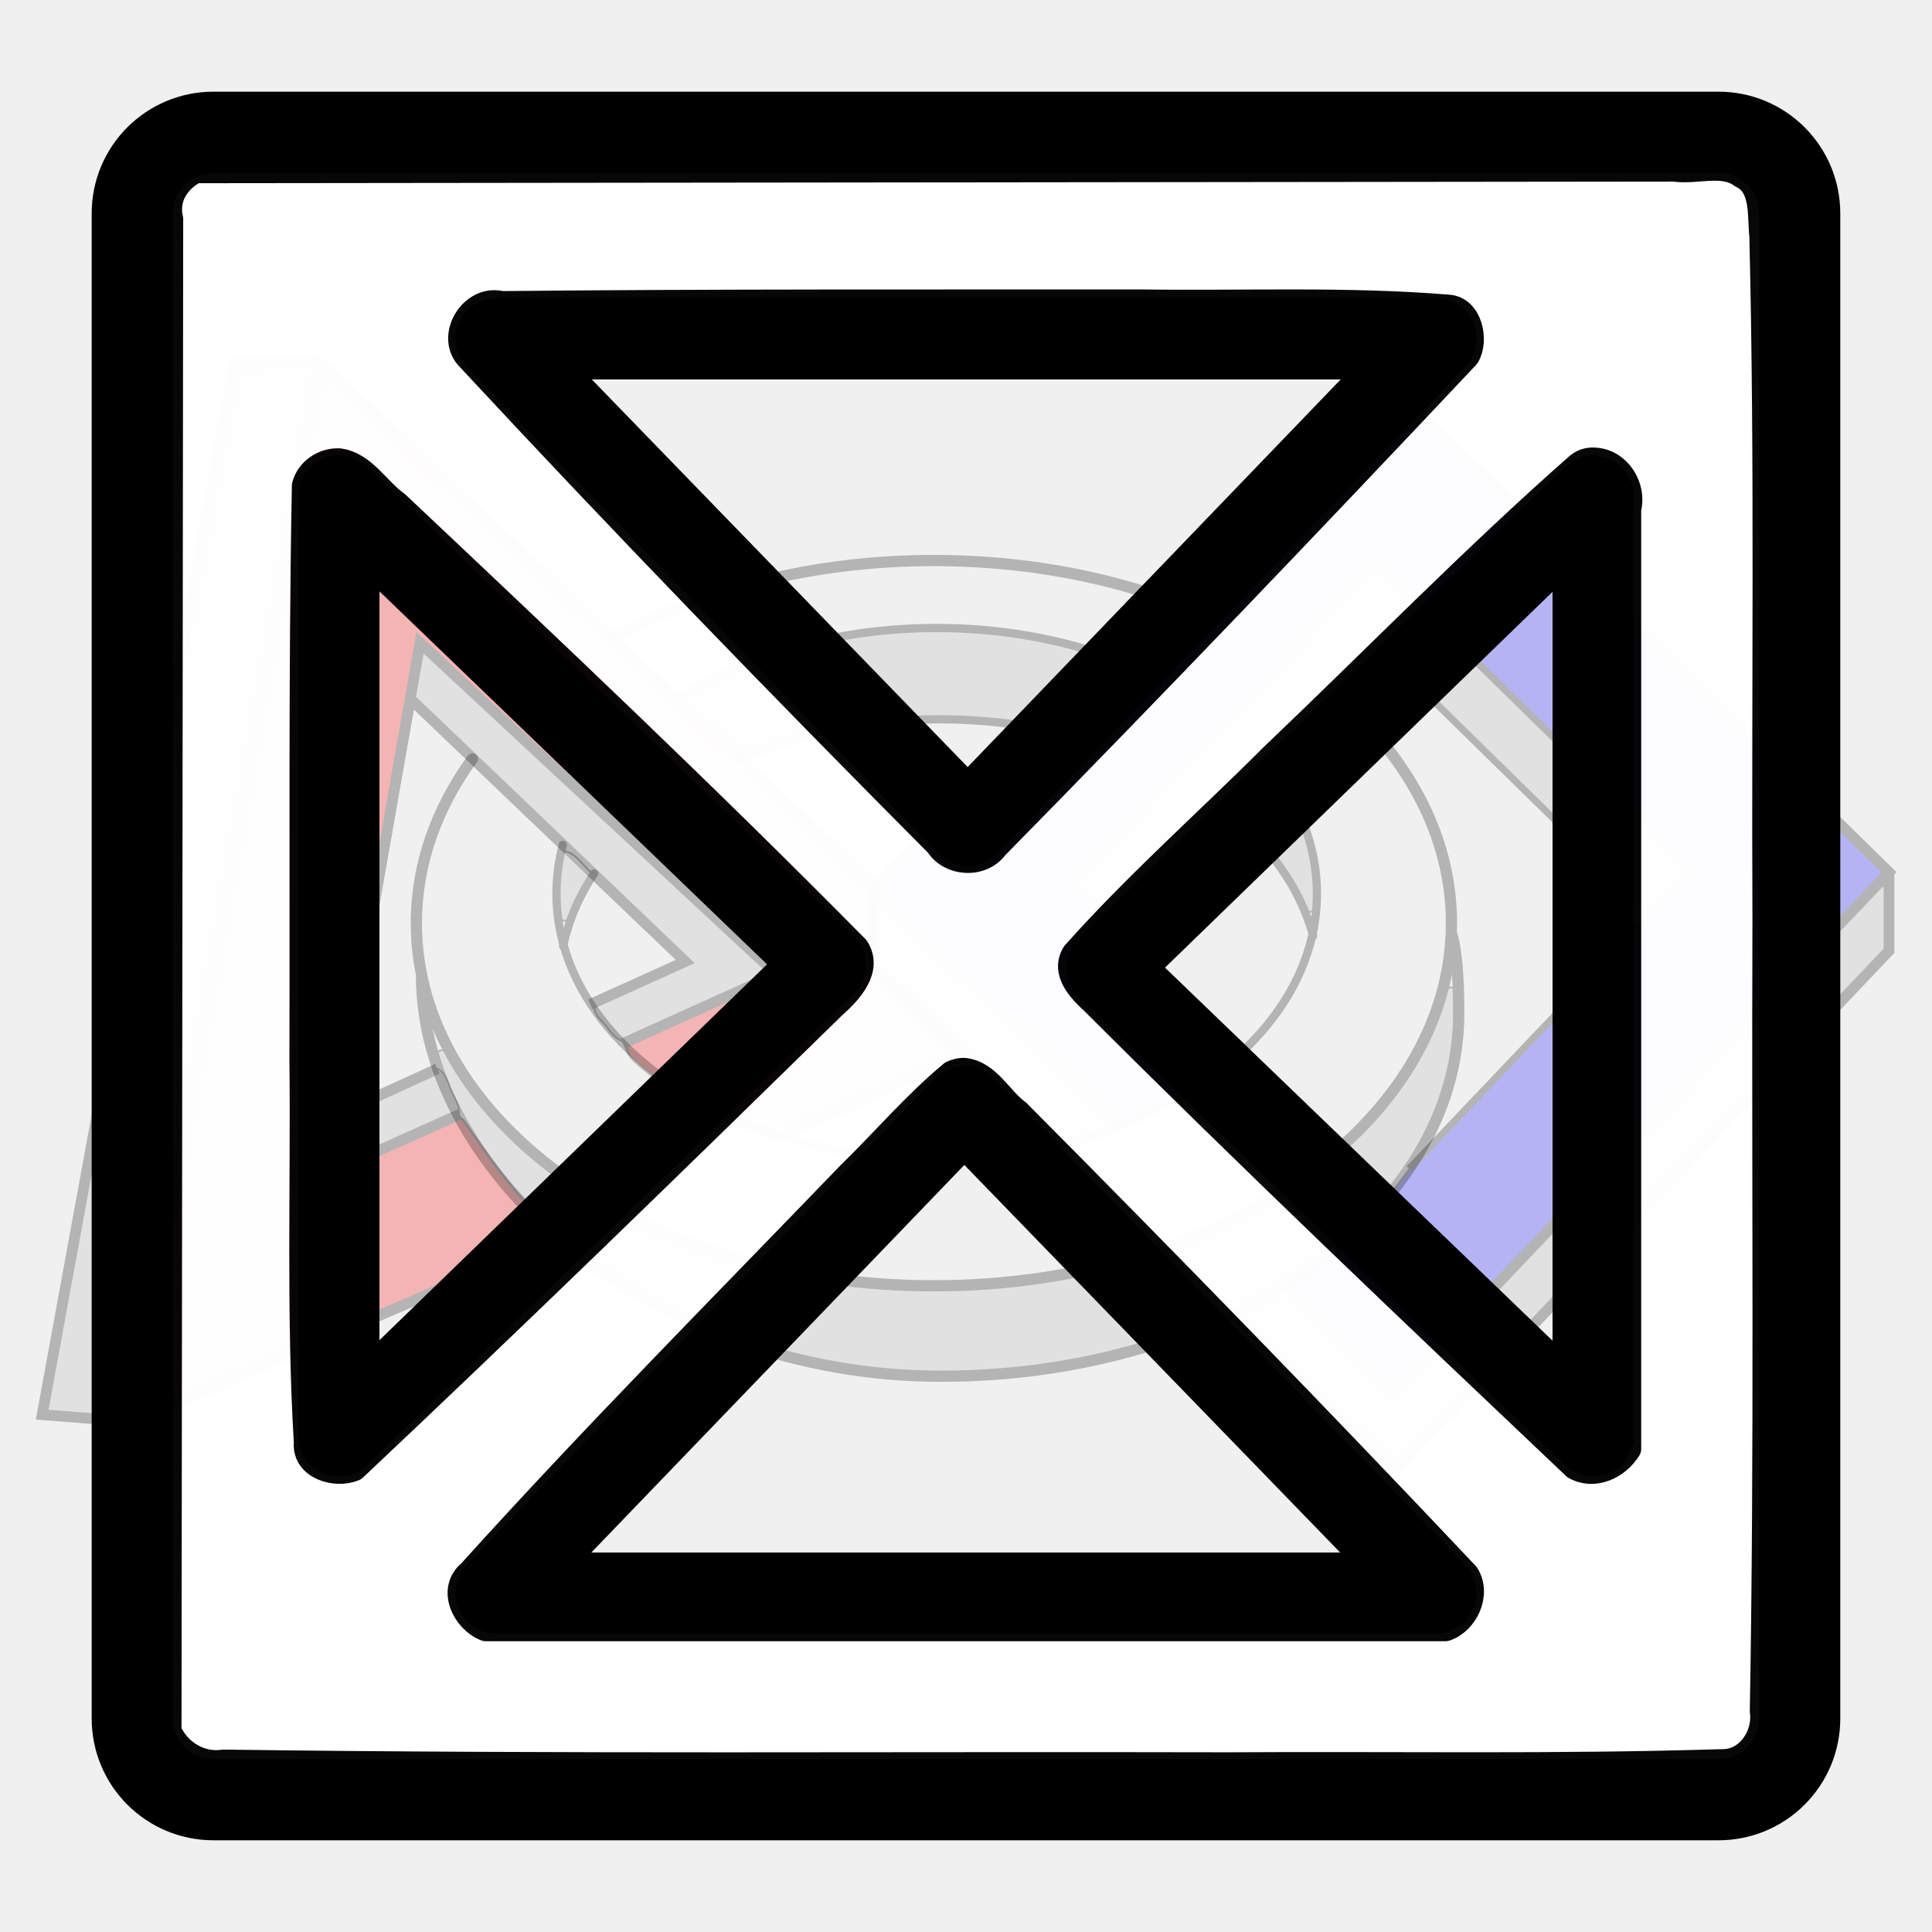
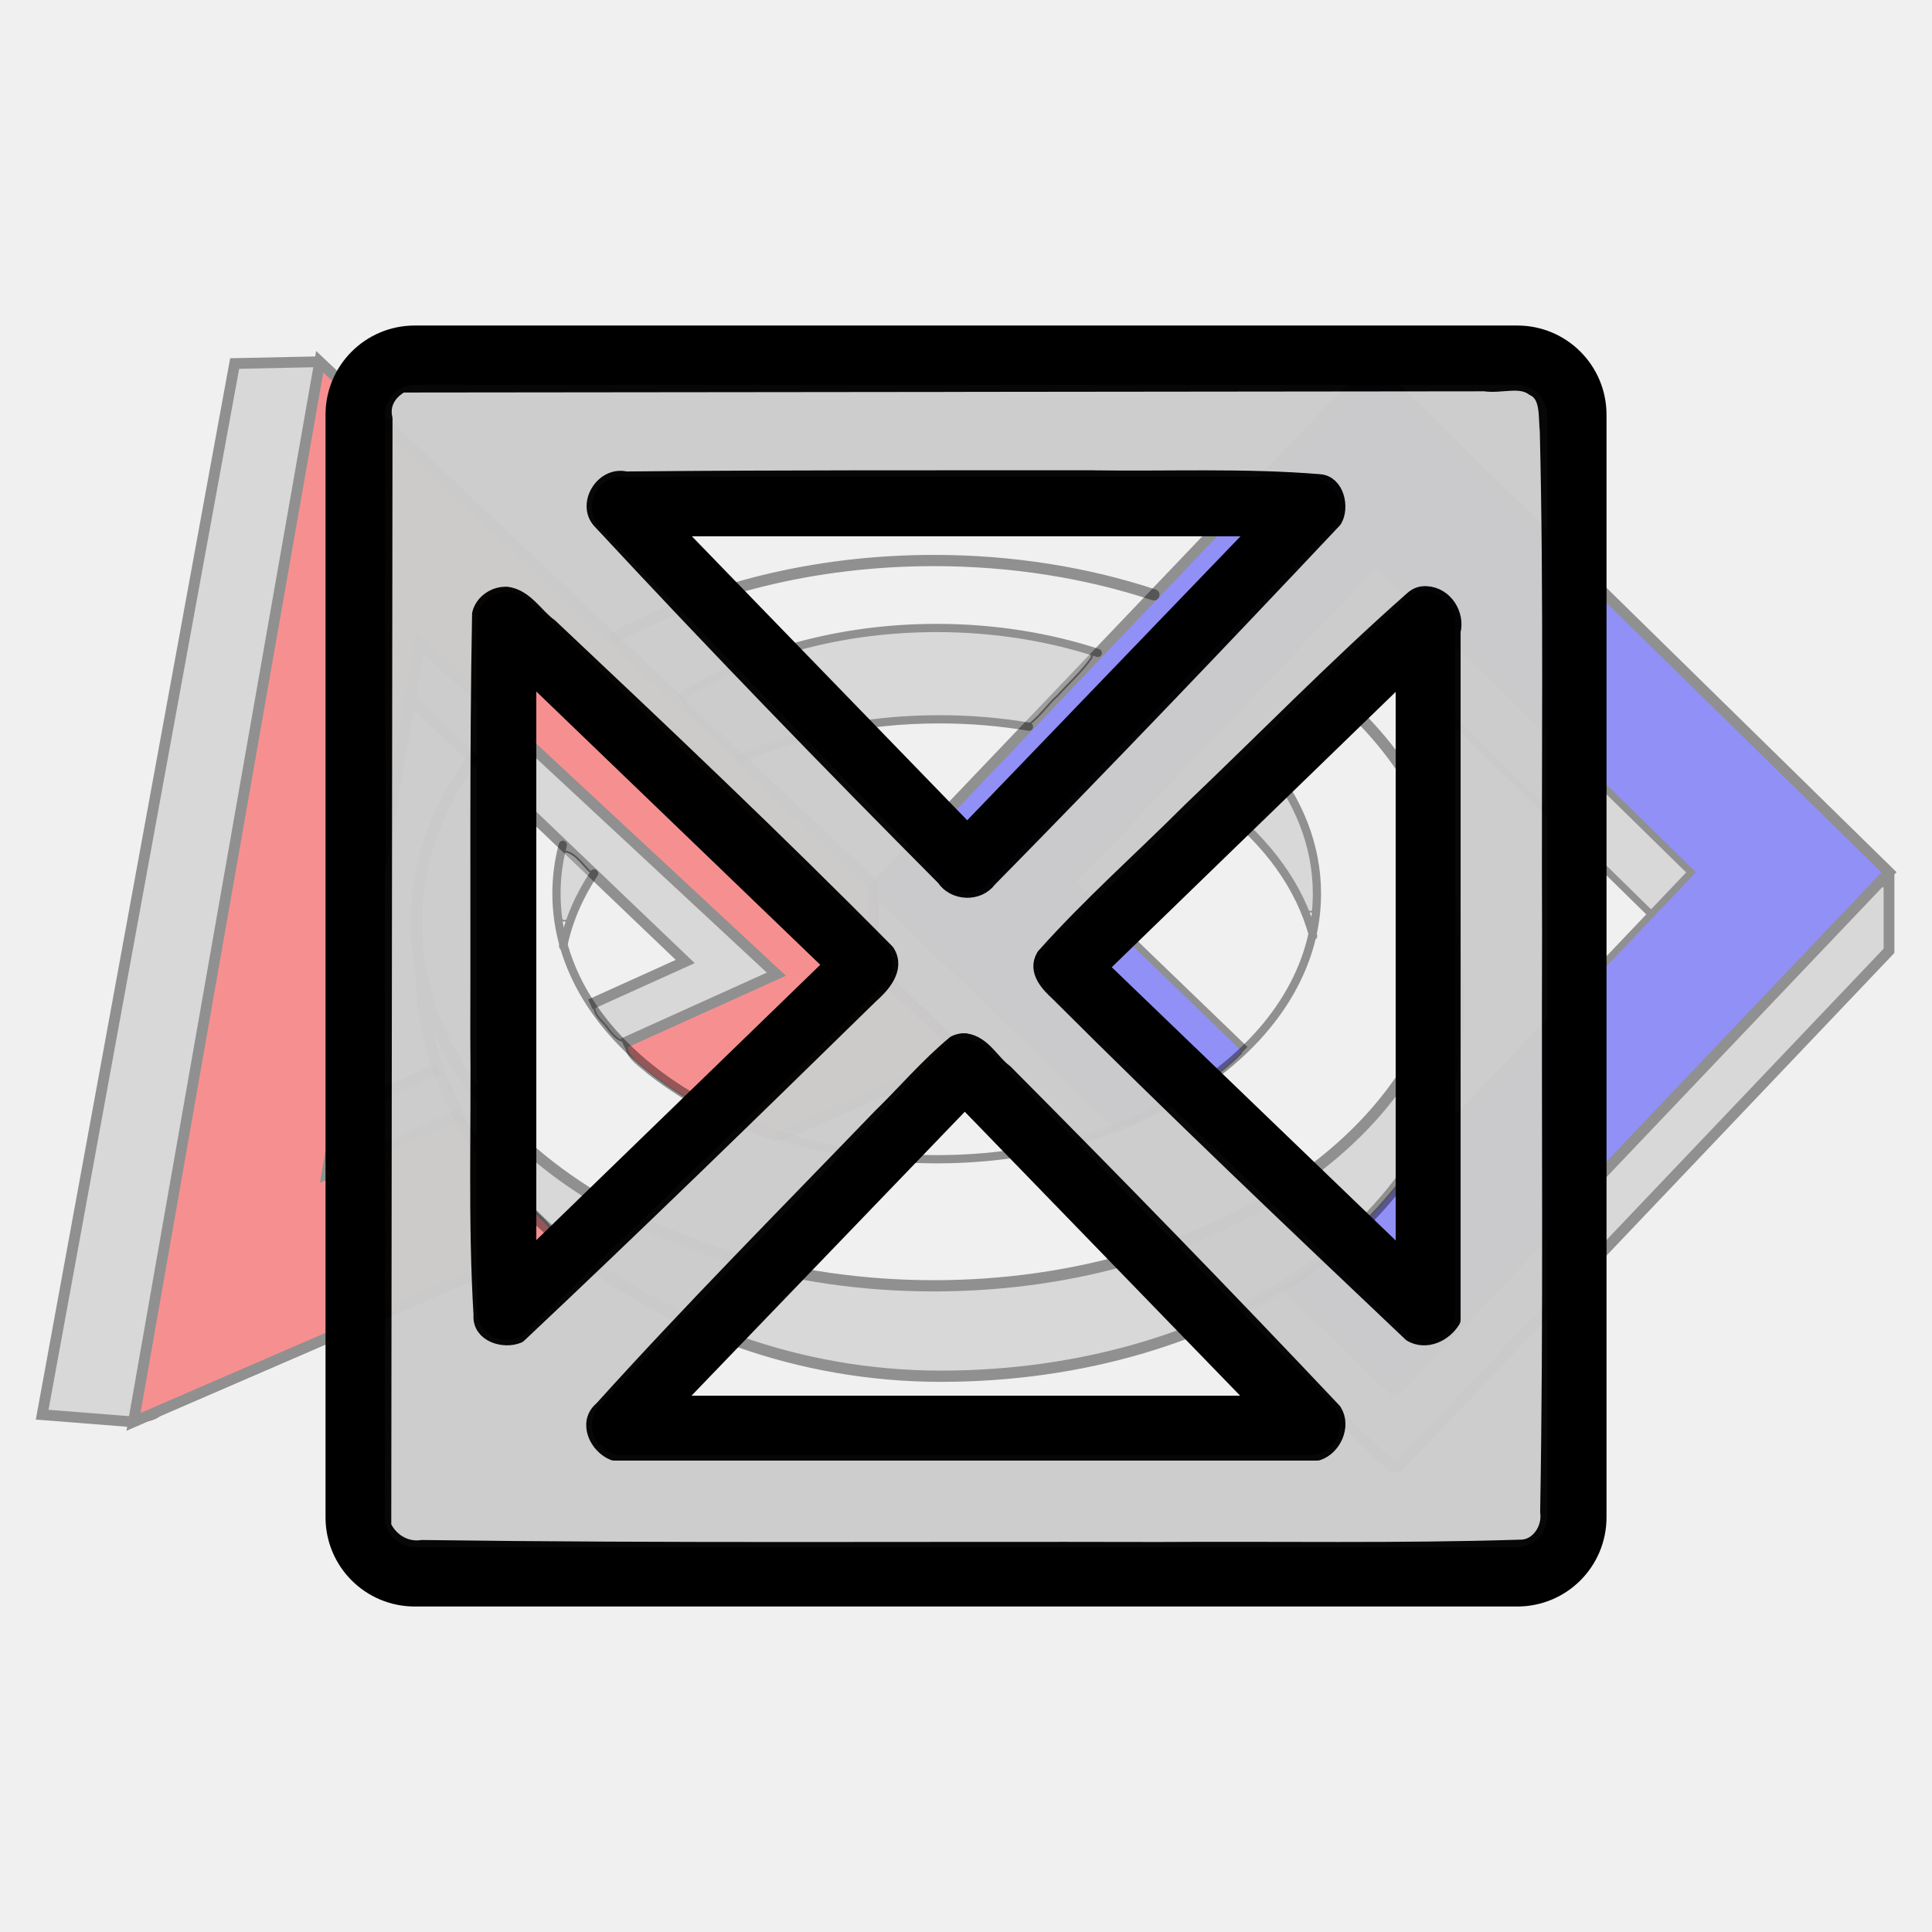
<svg xmlns="http://www.w3.org/2000/svg" width="180" height="180" viewBox="0 0 47.625 47.625" version="1.1" id="svg5">
  <defs id="defs2">
    </defs>
-   <g id="layer1" style="display:inline;opacity:0.25" transform="translate(-75.99164,-69.30592)">
+   <g id="layer1" style="display:inline;opacity:0.4" transform="translate(-75.99164,-69.30592)">
    <path style="fill:#b3b3b3;fill-opacity:1;stroke:#000000;stroke-width:0.031;stroke-linecap:round;stroke-linejoin:round;stroke-opacity:1" d="m 86.635,95.634 c -0.78,0.307 -1.547,0.655 -2.305,1.015 -0.219,0.169 -0.16,0.482 -0.233,0.722 -0.007,0.246 -0.177,0.521 -0.027,0.748 0.203,0.231 0.494,-0.013 0.714,-0.088 0.802,-0.363 1.619,-0.699 2.408,-1.089 0.228,-0.165 0.078,-0.445 -0.024,-0.636 -0.135,-0.222 -0.146,-0.57 -0.419,-0.669 -0.037,-0.018 -0.076,-0.005 -0.115,-0.004 z" id="path19122" />
    <path style="fill:#ff0000;fill-opacity:1;stroke:#000000;stroke-width:0.063;stroke-linecap:round;stroke-linejoin:round;stroke-opacity:1" d="m 84.001,78.404 c -0.464,0.139 -0.321,0.77 -0.456,1.131 -1.437,8.164 -2.873,16.329 -4.3,24.494 0.005,0.385 0.47,0.33 0.684,0.154 3.192,-1.38 6.383,-2.76 9.571,-4.147 0.371,-0.246 -0.045,-0.589 -0.242,-0.785 -0.72,-0.682 -1.272,-1.51 -1.835,-2.317 -0.349,-0.337 -0.787,0.127 -1.143,0.217 -0.697,0.307 -1.382,0.621 -2.085,0.91 0.722,-4.232 1.463,-8.464 2.22,-12.69 2.86,2.619 5.706,5.254 8.533,7.909 -1.133,0.565 -2.33,1.016 -3.439,1.62 -0.259,0.362 0.253,0.656 0.485,0.866 0.933,0.725 2.009,1.275 3.127,1.635 0.621,-0.139 1.195,-0.509 1.798,-0.736 0.891,-0.412 1.822,-0.767 2.688,-1.216 0.315,-0.347 -0.277,-0.614 -0.463,-0.864 -0.515,-0.499 -1.031,-0.998 -1.547,-1.497 -0.03,-0.675 0.06,-1.372 -0.044,-2.034 -0.994,-1.029 -2.092,-1.988 -3.126,-2.99 -3.412,-3.207 -6.793,-6.449 -10.244,-9.614 -0.062,-0.015 -0.123,-0.034 -0.185,-0.046 z" id="path16799" />
    <path style="fill:#b3b3b3;fill-opacity:1;stroke:#000000;stroke-width:0.044;stroke-linecap:round;stroke-linejoin:round;stroke-opacity:1" d="m 83.323,78.228 c -0.483,0.014 -0.969,0.012 -1.449,0.06 -0.224,0.169 -0.143,0.519 -0.236,0.763 -1.532,8.305 -3.057,16.612 -4.543,24.925 0.002,0.309 0.394,0.205 0.597,0.26 0.496,0.036 0.995,0.105 1.49,0.111 0.242,-0.122 0.144,-0.469 0.23,-0.686 1.464,-8.401 2.955,-16.798 4.411,-25.201 0.016,-0.272 -0.323,-0.226 -0.5,-0.232 z" id="path19594" />
    <path style="fill:none;fill-opacity:1;fill-rule:evenodd;stroke:#000000;stroke-width:0.265px;stroke-linecap:butt;stroke-linejoin:miter;stroke-opacity:1" d="m 89.726,99.833 -10.444,4.523 4.591,-26.133 13.743,12.975 m 2.156,4.106 -4.568,2.017" id="path870" />
    <path style="fill:none;fill-rule:evenodd;stroke:#000000;stroke-width:0.265px;stroke-linecap:butt;stroke-linejoin:miter;stroke-opacity:1" d="m 83.873,78.223 -2.097,0.044 -4.745,25.912 2.251,0.177" id="path872" />
    <path style="fill:#b3b3b3;fill-opacity:1;stroke:#000000;stroke-width:0.044;stroke-linecap:round;stroke-linejoin:round;stroke-opacity:1" d="m 86.437,85.39 c -0.221,0.137 -0.175,0.465 -0.251,0.687 -0.058,0.212 -0.079,0.458 0.131,0.595 2.137,2.154 4.404,4.22 6.543,6.343 -0.717,0.36 -1.492,0.638 -2.192,1.034 -0.109,0.257 0.21,0.438 0.327,0.635 0.133,0.168 0.342,0.403 0.569,0.233 1.108,-0.487 2.219,-0.971 3.307,-1.502 0.198,-0.241 -0.191,-0.409 -0.31,-0.578 -2.579,-2.463 -5.2,-4.881 -7.822,-7.297 -0.087,-0.068 -0.175,-0.184 -0.302,-0.15 z" id="path19438" />
    <path style="fill:none;fill-rule:evenodd;stroke:#000000;stroke-width:0.265px;stroke-linecap:butt;stroke-linejoin:miter;stroke-opacity:1" d="m 91.346,95.03 3.784,-1.71 -8.785,-8.167 -2.295,13.089 3.275,-1.468" id="path874" />
    <path style="fill:none;fill-rule:evenodd;stroke:#000000;stroke-width:0.265px;stroke-linecap:butt;stroke-linejoin:miter;stroke-opacity:1" d="m 90.544,94.065 2.339,-1.057 -6.788,-6.489 m -1.779,10.26 2.457,-1.125" id="path4790" />
  </g>
-   <g id="layer4" style="display:inline;opacity:0.25" transform="translate(-75.99164,-69.30592)">
+   <g id="layer4" style="display:inline;opacity:0.4" transform="translate(-75.99164,-69.30592)">
    <path style="fill:#0000ff;fill-opacity:1;stroke:#000000;stroke-width:0.044;stroke-linecap:round;stroke-linejoin:round;stroke-opacity:1" d="m 109.723,78.439 c -3.895,4.041 -7.751,8.12 -11.612,12.194 -0.153,0.206 -0.414,0.349 -0.488,0.601 0.175,0.313 0.511,0.516 0.746,0.786 1.73,1.66 3.429,3.355 5.211,4.96 0.238,0.161 0.501,-0.117 0.728,-0.186 0.808,-0.422 1.633,-0.868 2.275,-1.526 0.118,-0.264 -0.249,-0.406 -0.371,-0.59 -1.232,-1.22 -2.502,-2.407 -3.718,-3.638 2.449,-2.6 4.922,-5.18 7.414,-7.737 2.585,2.479 5.148,4.981 7.689,7.506 -2.274,2.446 -4.623,4.824 -6.858,7.306 -0.759,1.073 -1.744,1.979 -2.82,2.717 -0.219,0.129 -0.07,0.367 0.089,0.472 0.752,0.736 1.493,1.485 2.278,2.186 0.264,0.086 0.389,-0.267 0.574,-0.397 3.863,-4.049 7.726,-8.099 11.556,-12.18 0.102,-0.267 -0.261,-0.401 -0.387,-0.592 -4.013,-3.976 -8.058,-7.92 -12.09,-11.877 -0.079,-0.05 -0.136,-0.049 -0.218,-0.004 z" id="path20429" />
    <path style="fill:#b3b3b3;fill-opacity:1;stroke:#000000;stroke-width:0.044;stroke-linecap:round;stroke-linejoin:round;stroke-opacity:1" d="m 122.32,91.152 c -0.408,0.303 -0.722,0.732 -1.094,1.083 -3.577,3.71 -7.09,7.483 -10.698,11.162 -0.086,0.148 -0.247,0.139 -0.341,0.006 -0.844,-0.761 -1.63,-1.594 -2.481,-2.341 -0.252,-0.042 -0.46,0.216 -0.695,0.295 -0.164,0.117 -0.479,0.16 -0.487,0.404 0.267,0.376 0.662,0.658 0.977,0.999 0.909,0.858 1.778,1.763 2.725,2.579 0.186,0.182 0.401,-0.005 0.512,-0.171 3.911,-4.127 7.836,-8.241 11.755,-12.361 0.098,-0.429 0.043,-0.892 0.058,-1.335 0.006,-0.141 -0.043,-0.355 -0.231,-0.32 z" id="path20140" />
    <path style="fill:#b3b3b3;fill-opacity:1;stroke:#000000;stroke-width:0.044;stroke-linecap:round;stroke-linejoin:round;stroke-opacity:1" d="m 97.646,91.52 c -0.201,0.193 -0.081,0.526 -0.116,0.776 0.044,0.31 -0.079,0.677 0.092,0.947 1.49,1.413 2.928,2.884 4.468,4.243 0.237,0.126 0.506,-0.093 0.751,-0.122 0.208,-0.093 0.533,-0.092 0.631,-0.315 -0.051,-0.269 -0.381,-0.41 -0.545,-0.626 -1.703,-1.63 -3.386,-3.281 -5.109,-4.889 -0.059,-0.034 -0.108,-0.038 -0.171,-0.013 z" id="path20179" />
    <path style="fill:#b3b3b3;fill-opacity:1;stroke:#000000;stroke-width:0.044;stroke-linecap:round;stroke-linejoin:round;stroke-opacity:1" d="m 109.829,83.258 c -2.435,2.486 -4.833,5.01 -7.227,7.537 -0.145,0.104 -0.242,0.317 -0.064,0.441 0.271,0.257 0.521,0.565 0.841,0.752 0.268,-0.052 0.407,-0.381 0.621,-0.544 1.971,-2.062 3.931,-4.135 5.913,-6.187 2.222,2.179 4.442,4.359 6.661,6.541 0.281,0.133 0.422,-0.286 0.622,-0.42 0.147,-0.188 0.377,-0.335 0.454,-0.567 -0.145,-0.324 -0.496,-0.517 -0.72,-0.791 -2.295,-2.255 -4.587,-4.515 -6.898,-6.754 -0.074,-0.035 -0.127,-0.053 -0.202,-0.008 z" id="path20218" />
    <path style="fill:none;fill-rule:evenodd;stroke:#000000;stroke-width:0.265px;stroke-linecap:butt;stroke-linejoin:miter;stroke-opacity:1" d="m 110.383,103.607 12.174,-12.798 -12.735,-12.486 -12.298,12.892 6.087,5.865 m 4.066,3.918 2.707,2.609" id="path9408" />
    <path id="path9619" style="fill:none;fill-rule:evenodd;stroke:#000000;stroke-width:0.172px;stroke-linecap:butt;stroke-linejoin:miter;stroke-opacity:1" d="m 110.729,98.115 c 2.316,-2.435 4.632,-4.87 6.948,-7.305 -2.59,-2.539 -5.18,-5.079 -7.77,-7.618 -2.5,2.621 -5,5.242 -7.5,7.862 l 4.276,4.121" />
    <path style="fill:none;fill-rule:evenodd;stroke:#000000;stroke-width:0.265px;stroke-linecap:butt;stroke-linejoin:miter;stroke-opacity:1" d="m 110.383,105.542 12.174,-12.798 v -1.935 m -25.034,0.406 v 1.935 l 4.573,4.406 m 4.291,4.135 3.996,3.851" id="path10027" />
    <path id="path10029" style="fill:none;fill-rule:evenodd;stroke:#000000;stroke-width:0.172px;stroke-linecap:butt;stroke-linejoin:miter;stroke-opacity:1" d="M 116.693,91.843 109.907,85.19 c -2.173,2.277 -4.345,4.555 -6.518,6.832" />
  </g>
-   <g id="layer3" style="display:inline;opacity:0.25" transform="translate(-75.99164,-69.30592)">
+   <g id="layer3" style="display:inline;opacity:0.4" transform="translate(-75.99164,-69.30592)">
    <path style="fill:#b3b3b3;fill-opacity:1;stroke:#000000;stroke-width:0.044;stroke-linecap:round;stroke-linejoin:round;stroke-opacity:1" d="m 107.134,88.102 c -0.266,0.111 -0.414,0.412 -0.636,0.594 -0.136,0.173 -0.542,0.407 -0.261,0.627 0.703,0.641 1.369,1.349 1.783,2.216 0.053,0.168 0.298,0.368 0.416,0.143 0.115,-0.641 -0.019,-1.314 -0.231,-1.924 -0.222,-0.581 -0.505,-1.163 -0.937,-1.617 -0.039,-0.026 -0.086,-0.042 -0.134,-0.038 z" id="path19867" />
    <path style="fill:#b3b3b3;fill-opacity:1;stroke:#000000;stroke-width:0.044;stroke-linecap:round;stroke-linejoin:round;stroke-opacity:1" d="m 98.984,84.757 c -2.082,0.022 -4.198,0.498 -5.993,1.579 -0.181,0.081 -0.21,0.318 -0.04,0.431 0.409,0.417 0.833,0.832 1.278,1.204 0.274,0.038 0.538,-0.185 0.813,-0.24 1.515,-0.506 3.119,-0.71 4.718,-0.628 0.508,0.008 1.006,0.076 1.505,0.119 0.311,-0.18 0.525,-0.525 0.798,-0.769 0.281,-0.31 0.6,-0.594 0.84,-0.938 0.038,-0.29 -0.347,-0.271 -0.536,-0.346 -1.105,-0.276 -2.243,-0.423 -3.383,-0.413 z" id="path19906" />
    <path style="fill:#b3b3b3;fill-opacity:1;stroke:#000000;stroke-width:0.044;stroke-linecap:round;stroke-linejoin:round;stroke-opacity:1" d="m 89.927,90.294 c -0.258,0.086 -0.188,0.439 -0.235,0.652 0.006,0.335 -0.107,0.738 0.111,1.025 0.251,0.147 0.353,-0.229 0.453,-0.386 0.094,-0.256 0.347,-0.502 0.301,-0.774 -0.191,-0.168 -0.365,-0.466 -0.63,-0.517 z" id="path19945" />
    <path style="fill:#b3b3b3;fill-opacity:1;stroke:#000000;stroke-width:0.044;stroke-linecap:round;stroke-linejoin:round;stroke-opacity:1" d="m 111.73,93.649 c -0.251,0.122 -0.264,0.468 -0.381,0.696 -0.815,2.14 -2.604,3.756 -4.583,4.821 -2.954,1.593 -6.431,2.048 -9.759,1.725 -3.114,-0.363 -6.282,-1.515 -8.528,-3.791 -0.538,-0.546 -0.996,-1.165 -1.395,-1.816 -0.115,-0.195 -0.447,-0.06 -0.354,0.16 0.804,2.456 2.718,4.41 4.903,5.713 2.349,1.4 5.095,2.113 7.825,2.074 1.83,-0.06 3.663,-0.326 5.393,-0.94 2.403,-0.839 4.705,-2.297 6.063,-4.501 0.726,-1.169 1.091,-2.557 1.037,-3.931 -0.009,-0.115 -0.093,-0.233 -0.222,-0.21 z" id="path19984" />
    <path id="path1136" style="fill:none;stroke:#000000;stroke-width:0.277;stroke-linecap:round;stroke-linejoin:round" d="m 91.173,85.01 c 2.163,-1.183 4.885,-1.887 7.841,-1.887 1.939,0 3.778,0.303 5.423,0.846 m 4.392,2.383 c 1.837,1.549 2.942,3.539 2.942,5.711 0,4.937 -5.712,8.939 -12.758,8.939 -7.046,0 -12.758,-4.002 -12.758,-8.939 0,-1.458 0.498,-2.835 1.382,-4.051" />
    <path id="path1136-5" style="fill:none;stroke:#000000;stroke-width:0.277;stroke-linecap:round;stroke-linejoin:round" d="m 111.789,92.367 c 0.145,0.54 0.16,1.355 0.16,1.925 0,4.937 -5.712,8.939 -12.758,8.939 -7.046,0 -12.808,-4.931 -12.808,-9.868" />
    <path id="path1136-5-5" style="fill:none;stroke:#000000;stroke-width:0.203;stroke-linecap:round;stroke-linejoin:round" d="m 92.823,86.459 c 1.659,-1.04 3.853,-1.673 6.258,-1.673 1.42,0 2.766,0.221 3.972,0.615 m 4.156,2.669 c 0.792,0.961 1.246,2.075 1.246,3.264 0,3.616 -4.197,6.548 -9.373,6.548 -5.177,0 -9.373,-2.932 -9.373,-6.548 0,-0.41 0.054,-0.812 0.157,-1.202" />
    <path id="path1136-5-5-8" style="fill:none;stroke:#000000;stroke-width:0.203;stroke-linecap:round;stroke-linejoin:round" d="m 94.241,88.005 c 1.427,-0.614 3.108,-0.968 4.906,-0.968 0.761,0 1.501,0.063 2.21,0.183 m 4.76,1.986 c 1.129,0.876 1.924,1.966 2.245,3.172 m -18.489,0.252 c 0.132,-0.632 0.393,-1.234 0.764,-1.794" />
  </g>
  <g id="layer2" style="display:inline">
-     <rect style="fill:none;fill-opacity:0.696;fill-rule:evenodd;stroke:#000000;stroke-width:2;stroke-linecap:round;stroke-linejoin:round;paint-order:markers fill stroke" id="rect961" width="41.104" height="41.104" x="3.26" y="3.26" ry="2" />
-     <g id="g1792" transform="translate(0,0.6687021)">
+     <rect style="fill:none;fill-opacity:0.696;fill-rule:evenodd;stroke:#000000;stroke-width:1.465;stroke-linecap:round;stroke-linejoin:round;paint-order:markers fill stroke" id="rect961" width="30.112" height="30.112" x="8.757" y="8.757" ry="1.465" />
+     <g id="g1792" transform="matrix(0.7325732,0,0,0.7325732,6.368101,6.857974)">
      <path style="fill:none;fill-rule:evenodd;stroke:#000000;stroke-width:2;stroke-linecap:butt;stroke-linejoin:round;stroke-miterlimit:4;stroke-dasharray:none;stroke-opacity:1;paint-order:normal" d="M 12.226,7.685 H 35.399 L 23.856,19.679 Z" id="path1095" />
      <path style="display:inline;fill:none;fill-rule:evenodd;stroke:#000000;stroke-width:2;stroke-linecap:butt;stroke-linejoin:round;stroke-miterlimit:4;stroke-dasharray:none;stroke-opacity:1;paint-order:normal" d="M 35.399,38.602 H 12.226 L 23.769,26.609 Z" id="path1095-3" />
    </g>
-     <g id="g1792-2" transform="rotate(-90,24.14685,23.47815)" style="display:inline">
+     <g id="g1792-2" transform="matrix(0,-0.7325732,0.7325732,0,6.857975,41.2569)" style="display:inline">
      <path style="fill:none;fill-rule:evenodd;stroke:#000000;stroke-width:2;stroke-linecap:butt;stroke-linejoin:round;stroke-miterlimit:4;stroke-dasharray:none;stroke-opacity:1;paint-order:normal" d="M 12.226,7.685 H 35.399 L 23.856,19.679 Z" id="path1095-7" />
      <path style="display:inline;fill:none;fill-rule:evenodd;stroke:#000000;stroke-width:2;stroke-linecap:butt;stroke-linejoin:round;stroke-miterlimit:4;stroke-dasharray:none;stroke-opacity:1;paint-order:normal" d="M 35.399,38.602 H 12.226 L 23.769,26.609 Z" id="path1095-3-3" />
    </g>
-     <path style="fill:#ffffff;fill-opacity:1;fill-rule:evenodd;stroke:#000000;stroke-width:2.352;stroke-linecap:round;stroke-linejoin:round;stroke-miterlimit:4;stroke-dasharray:none;paint-order:normal;opacity:0.972" d="m 89.742,15.814 c -23.841,0.027 -47.682,0.053 -71.523,0.08 -1.694,0.866 -2.793,2.553 -2.327,4.503 -0.052,46.956 -0.105,93.913 -0.157,140.869 0.851,1.965 2.929,3.245 5.094,2.915 31.186,0.425 62.378,0.175 93.567,0.252 15.345,-0.096 30.7,0.189 46.039,-0.294 2.428,0.06 4.086,-2.443 3.767,-4.712 0.434,-24.537 0.155,-49.082 0.244,-73.623 -0.096,-21.272 0.231,-42.551 -0.288,-63.818 -0.209,-1.914 0.171,-4.675 -1.903,-5.638 -1.74,-1.31 -4.229,-0.288 -6.278,-0.607 -22.078,0.025 -44.156,0.05 -66.234,0.074 z m 16.42,12.326 c 9.581,0.141 19.197,-0.298 28.753,0.486 2.03,0.11 2.649,3.068 1.77,4.546 -14.482,15.376 -29.093,30.658 -43.909,45.723 -1.309,1.795 -4.251,1.622 -5.416,-0.209 -14.774,-14.854 -29.356,-29.9 -43.617,-45.249 -2.093,-1.991 0.194,-5.848 2.981,-5.142 19.812,-0.198 39.626,-0.138 59.439,-0.155 z m 42.41,14.736 c 2.208,0.106 3.695,2.475 3.159,4.547 0,29.189 0,58.379 0,87.568 -1.03,1.672 -3.211,2.7 -5.013,1.678 -15.083,-14.293 -30.148,-28.609 -44.848,-43.293 -1.209,-1.113 -2.836,-2.762 -1.781,-4.519 5.809,-6.522 12.382,-12.321 18.554,-18.497 9.408,-8.958 18.531,-18.321 28.248,-26.892 0.47,-0.438 1.038,-0.643 1.681,-0.592 z m -116.984,0.069 c 2.316,0.298 3.582,2.726 5.384,3.991 14.446,13.618 28.873,27.254 42.823,41.382 1.305,2.019 -0.662,4.109 -2.115,5.392 -14.783,14.468 -29.647,28.947 -44.677,43.102 -1.727,0.737 -4.655,-0.115 -4.45,-2.395 -0.715,-11.889 -0.282,-23.819 -0.413,-35.724 0.057,-17.815 -0.11,-35.645 0.229,-53.451 0.354,-1.41 1.794,-2.359 3.219,-2.298 z m 58.313,56.799 c 2.176,0.274 3.263,2.653 4.915,3.86 14.115,14.199 28.087,28.548 41.826,43.105 1.138,1.803 -0.081,4.405 -1.963,5.022 -29.812,0 -59.624,0 -89.435,0 -1.98,-0.78 -3.375,-3.647 -1.439,-5.237 11.453,-12.686 23.506,-24.817 35.363,-37.124 3.185,-3.101 6.107,-6.551 9.519,-9.377 0.378,-0.177 0.795,-0.283 1.214,-0.25 z" id="path1939" transform="scale(0.2645833)" />
+     <path style="opacity:0.972;fill:#cccccc;fill-opacity:1;fill-rule:evenodd;stroke:#000000;stroke-width:0.456;stroke-linecap:round;stroke-linejoin:round;stroke-miterlimit:4;stroke-dasharray:none;paint-order:normal" d="m 23.762,9.433 c -4.621,0.005 -9.242,0.01 -13.863,0.015 -0.328,0.168 -0.541,0.495 -0.451,0.873 -0.01,9.101 -0.02,18.203 -0.031,27.304 0.165,0.381 0.568,0.629 0.987,0.565 6.045,0.082 12.091,0.034 18.136,0.049 2.974,-0.019 5.951,0.037 8.924,-0.057 0.471,0.012 0.792,-0.474 0.73,-0.913 0.084,-4.756 0.03,-9.513 0.047,-14.27 -0.019,-4.123 0.045,-8.248 -0.056,-12.37 -0.041,-0.371 0.033,-0.906 -0.369,-1.093 -0.337,-0.254 -0.82,-0.056 -1.217,-0.118 -4.279,0.005 -8.559,0.01 -12.838,0.014 z m 3.183,2.389 c 1.857,0.027 3.721,-0.058 5.573,0.094 0.394,0.021 0.514,0.595 0.343,0.881 -2.807,2.98 -5.639,5.942 -8.511,8.862 -0.254,0.348 -0.824,0.314 -1.05,-0.041 -2.864,-2.879 -5.69,-5.795 -8.454,-8.771 -0.406,-0.386 0.038,-1.133 0.578,-0.997 3.84,-0.038 7.681,-0.027 11.521,-0.03 z m 8.22,2.856 c 0.428,0.021 0.716,0.48 0.612,0.881 0,5.658 0,11.315 0,16.973 -0.2,0.324 -0.622,0.523 -0.972,0.325 -2.923,-2.77 -5.843,-5.545 -8.693,-8.391 -0.234,-0.216 -0.55,-0.535 -0.345,-0.876 1.126,-1.264 2.4,-2.388 3.596,-3.585 1.823,-1.736 3.592,-3.551 5.475,-5.212 0.091,-0.085 0.201,-0.125 0.326,-0.115 z m -22.675,0.013 c 0.449,0.058 0.694,0.528 1.043,0.774 2.8,2.639 5.596,5.283 8.3,8.021 0.253,0.391 -0.128,0.796 -0.41,1.045 -2.865,2.804 -5.746,5.611 -8.66,8.354 -0.335,0.143 -0.902,-0.022 -0.862,-0.464 -0.139,-2.304 -0.055,-4.617 -0.08,-6.924 0.011,-3.453 -0.021,-6.909 0.044,-10.36 0.069,-0.273 0.348,-0.457 0.624,-0.445 z m 11.303,11.009 c 0.422,0.053 0.632,0.514 0.953,0.748 2.736,2.752 5.444,5.533 8.107,8.355 0.221,0.349 -0.016,0.854 -0.381,0.973 -5.778,0 -11.557,0 -17.335,0 -0.384,-0.151 -0.654,-0.707 -0.279,-1.015 2.22,-2.459 4.556,-4.81 6.854,-7.196 0.617,-0.601 1.184,-1.27 1.845,-1.818 0.073,-0.034 0.154,-0.055 0.235,-0.049 z" id="path1939" />
  </g>
</svg>
